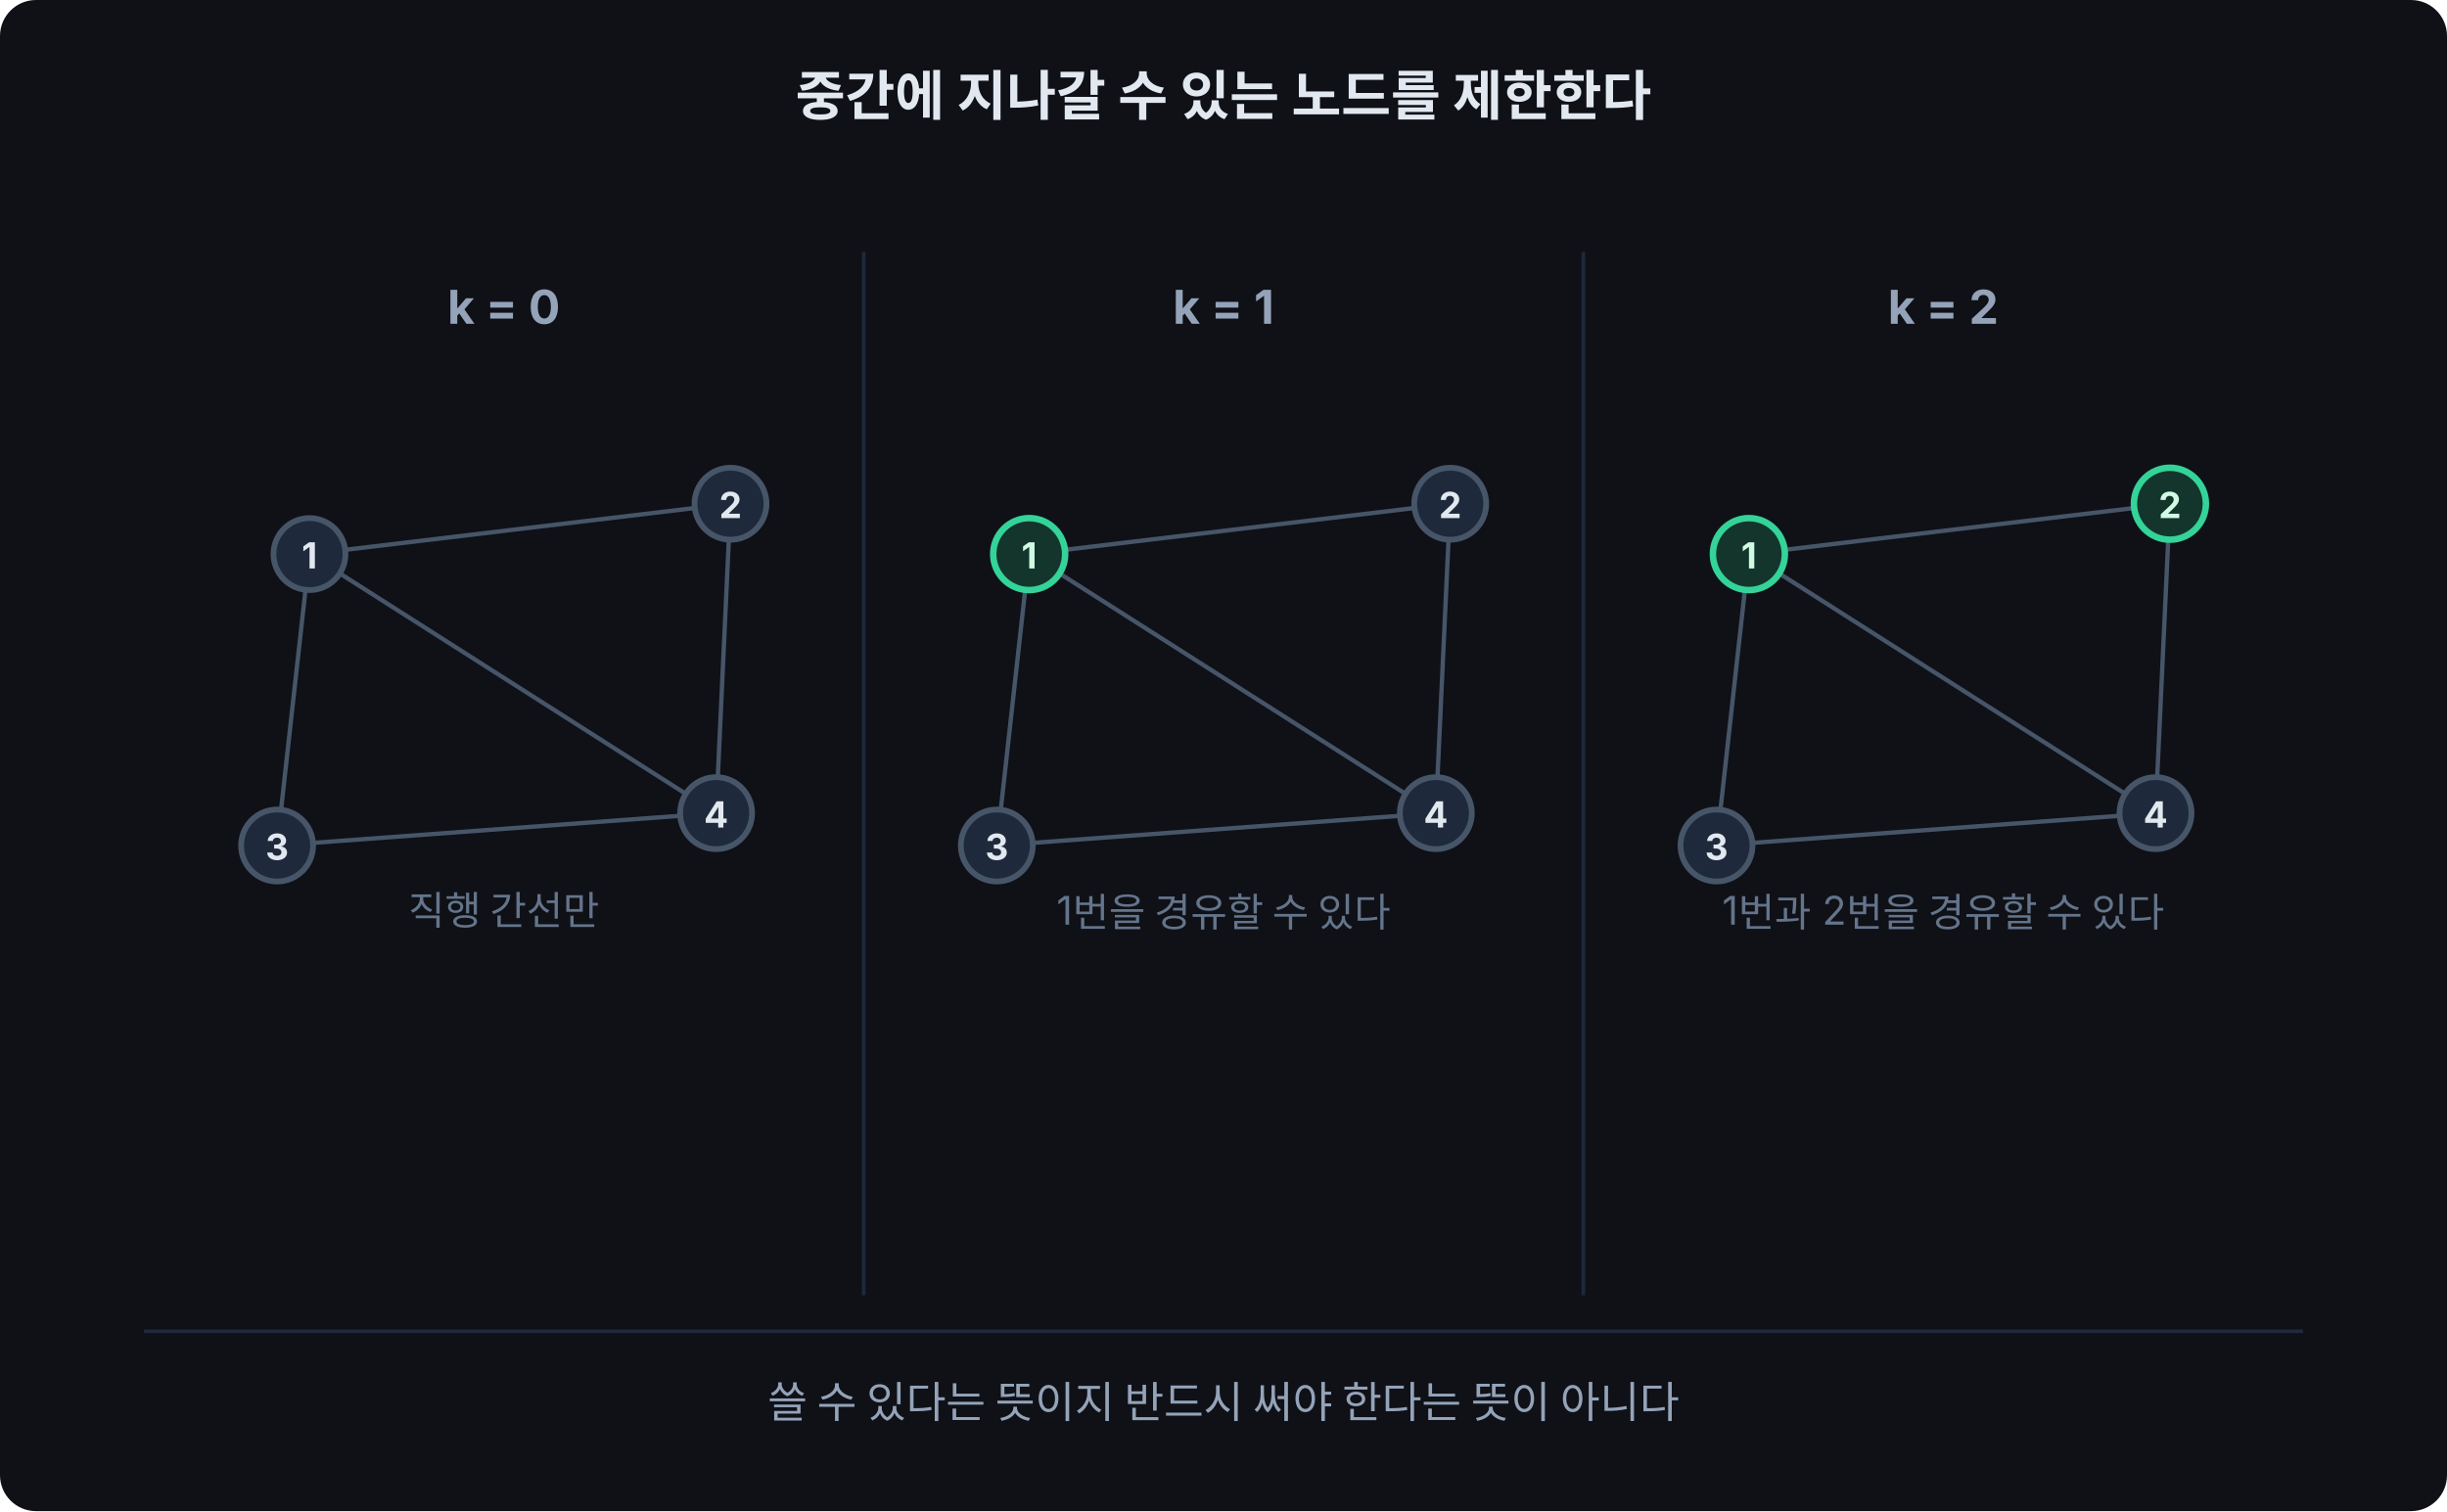
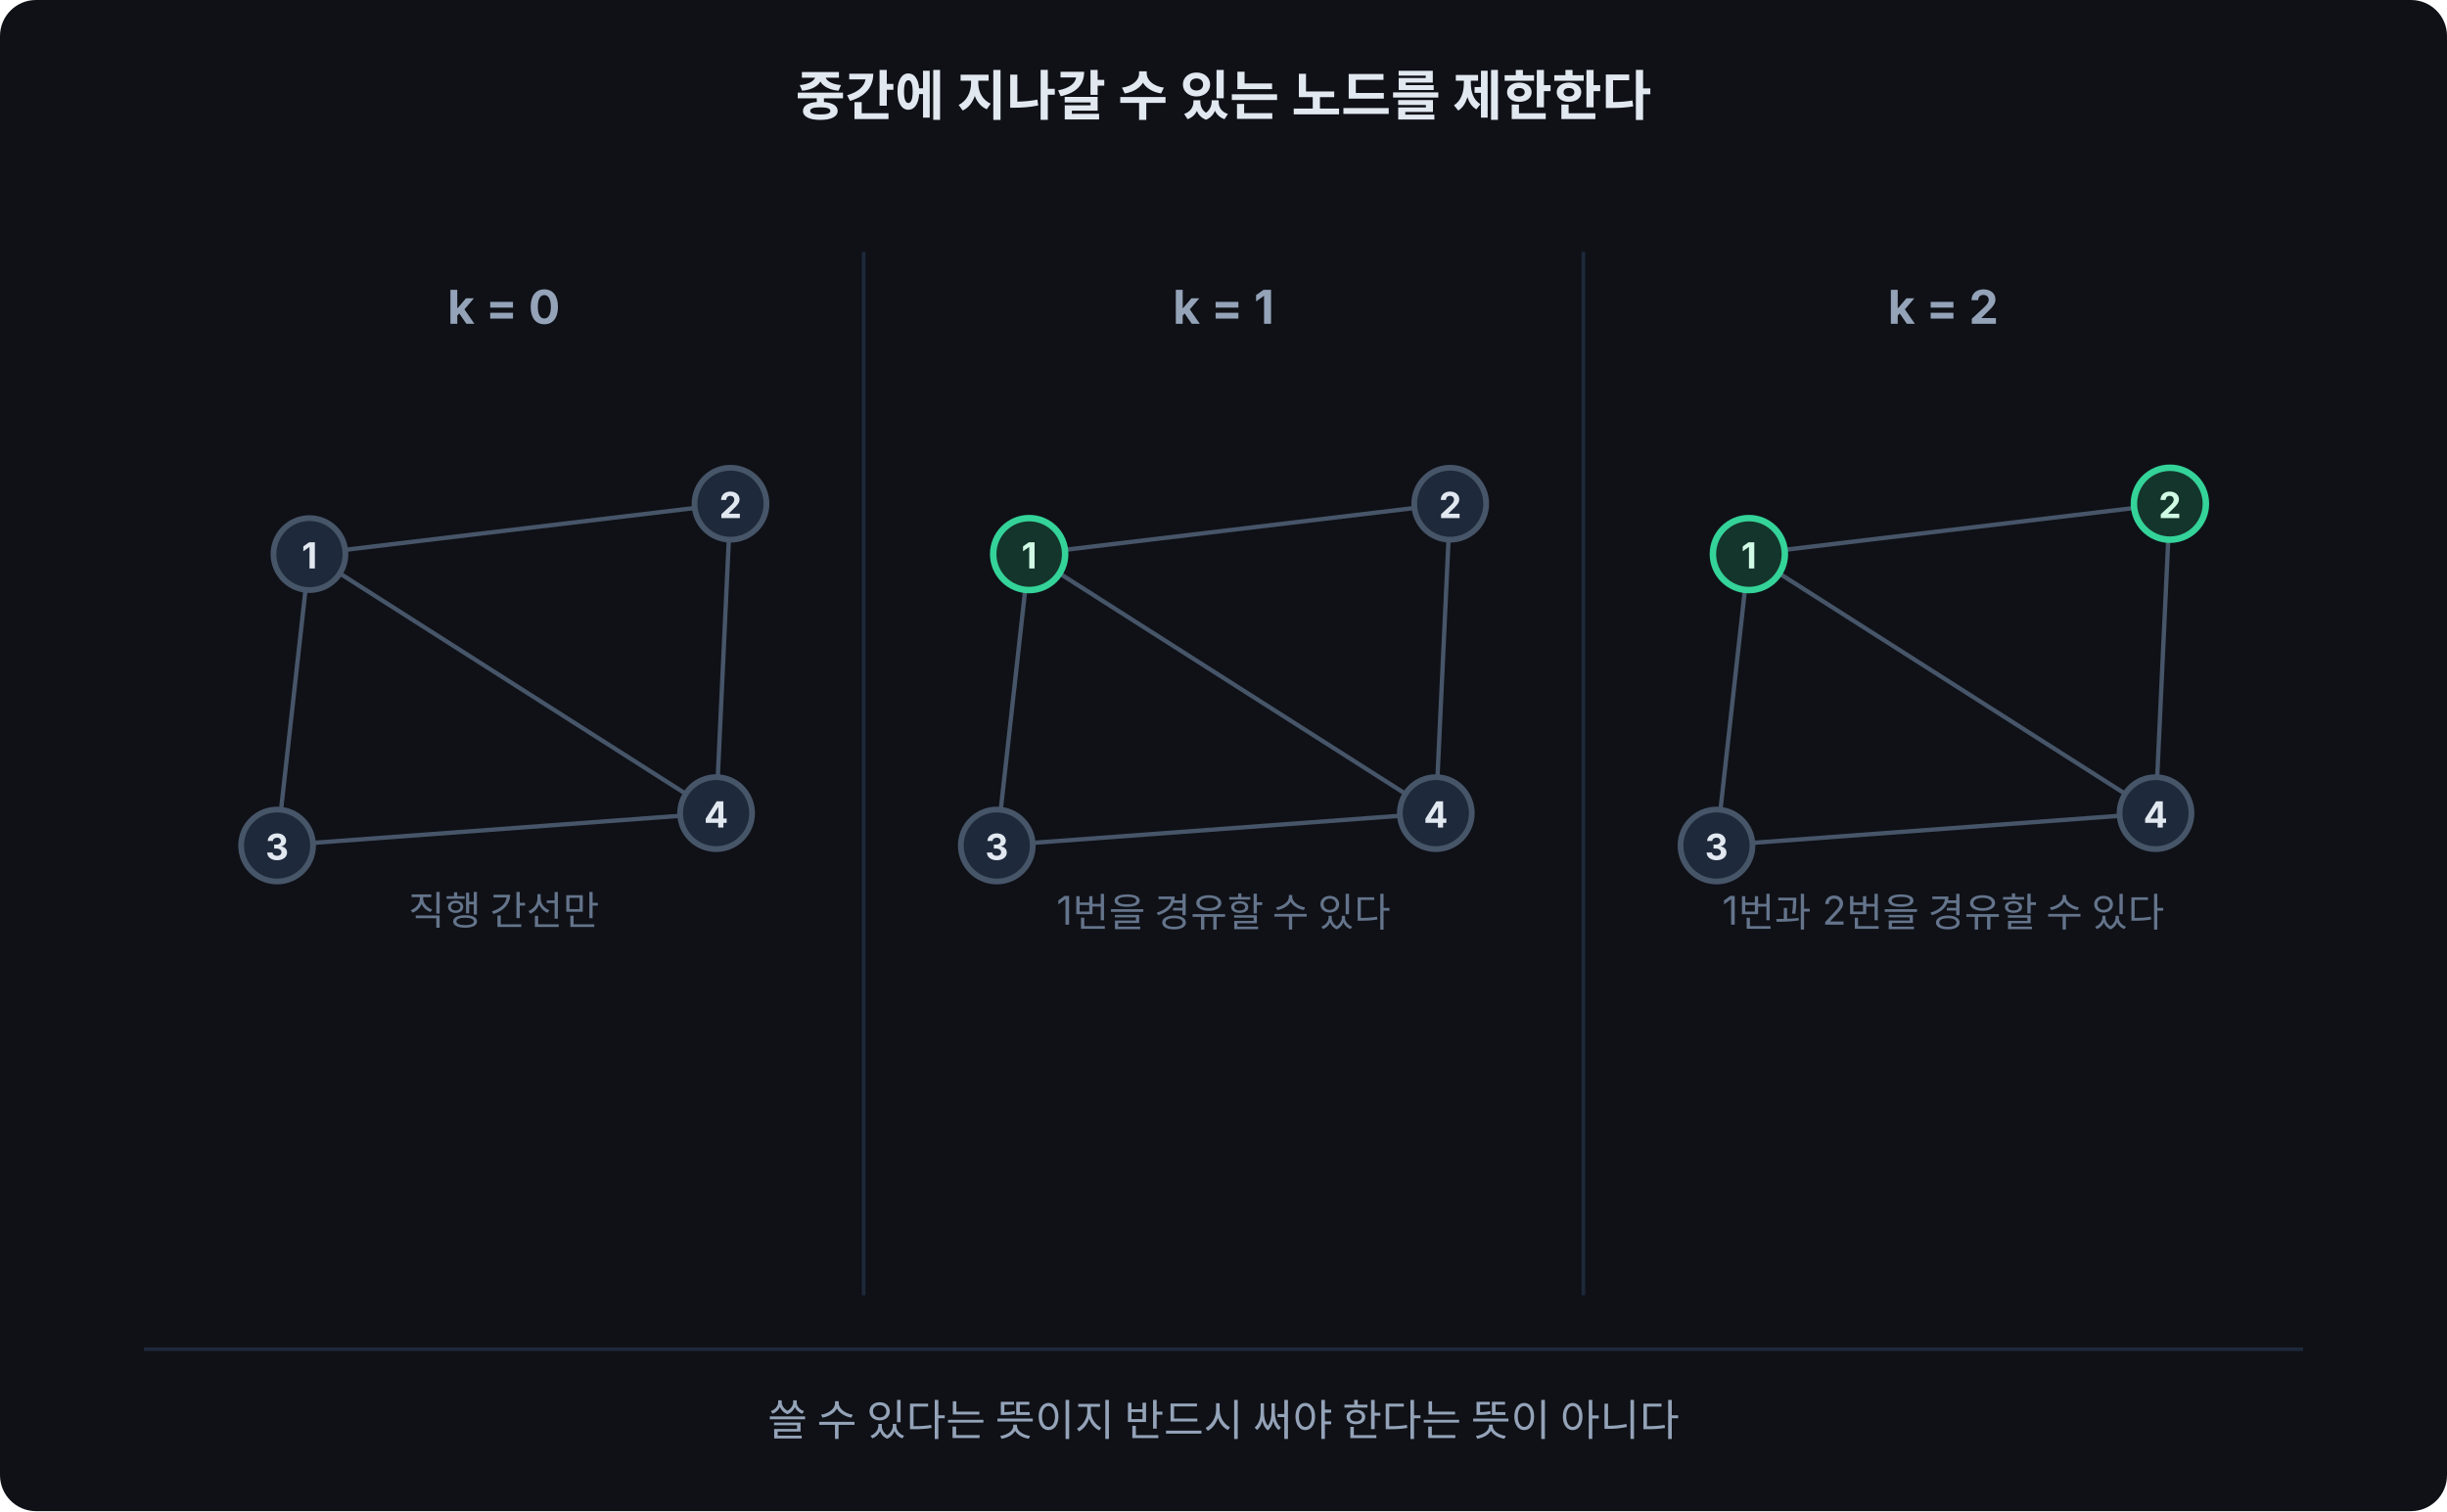
<svg xmlns="http://www.w3.org/2000/svg" viewBox="0 0 680 420" width="1020" height="630" font-family="system-ui,-apple-system,sans-serif">
  <rect width="680" height="420" rx="10" fill="#0f1117" />
  <text x="340" y="32" text-anchor="middle" fill="#e2e8f0" font-size="15" font-weight="600">중간에 지나갈 수 있는 노드를 제한한다</text>
  <line x1="240" y1="70" x2="240" y2="360" stroke="#1e293b" stroke-width="1" />
  <line x1="440" y1="70" x2="440" y2="360" stroke="#1e293b" stroke-width="1" />
  <text x="140" y="90" text-anchor="middle" fill="#94a3b8" font-size="13" font-weight="700">k = 0</text>
  <text x="340" y="90" text-anchor="middle" fill="#94a3b8" font-size="13" font-weight="700">k = 1</text>
  <text x="540" y="90" text-anchor="middle" fill="#94a3b8" font-size="13" font-weight="700">k = 2</text>
  <g>
    <line x1="86" y1="154" x2="203" y2="140" stroke="#475569" stroke-width="1.2" />
    <line x1="86" y1="154" x2="77" y2="235" stroke="#475569" stroke-width="1.2" />
    <line x1="86" y1="154" x2="199" y2="226" stroke="#475569" stroke-width="1.2" />
    <line x1="203" y1="140" x2="199" y2="226" stroke="#475569" stroke-width="1.2" />
    <line x1="77" y1="235" x2="199" y2="226" stroke="#475569" stroke-width="1.2" />
    <circle cx="86" cy="154" r="10" fill="#1e293b" stroke="#475569" stroke-width="1.6" />
    <text x="86" y="158" text-anchor="middle" fill="#e2e8f0" font-size="10" font-weight="700">1</text>
    <circle cx="203" cy="140" r="10" fill="#1e293b" stroke="#475569" stroke-width="1.6" />
    <text x="203" y="144" text-anchor="middle" fill="#e2e8f0" font-size="10" font-weight="700">2</text>
    <circle cx="77" cy="235" r="10" fill="#1e293b" stroke="#475569" stroke-width="1.6" />
    <text x="77" y="239" text-anchor="middle" fill="#e2e8f0" font-size="10" font-weight="700">3</text>
    <circle cx="199" cy="226" r="10" fill="#1e293b" stroke="#475569" stroke-width="1.6" />
    <text x="199" y="230" text-anchor="middle" fill="#e2e8f0" font-size="10" font-weight="700">4</text>
    <text x="140" y="257" text-anchor="middle" fill="#64748b" font-size="11">직행 간선만</text>
  </g>
  <g>
    <line x1="286" y1="154" x2="403" y2="140" stroke="#475569" stroke-width="1.2" />
    <line x1="286" y1="154" x2="277" y2="235" stroke="#475569" stroke-width="1.2" />
    <line x1="286" y1="154" x2="399" y2="226" stroke="#475569" stroke-width="1.2" />
    <line x1="403" y1="140" x2="399" y2="226" stroke="#475569" stroke-width="1.2" />
    <line x1="277" y1="235" x2="399" y2="226" stroke="#475569" stroke-width="1.2" />
    <circle cx="286" cy="154" r="10" fill="#14352b" stroke="#34d399" stroke-width="1.8" />
    <text x="286" y="158" text-anchor="middle" fill="#d1fae5" font-size="10" font-weight="700">1</text>
    <circle cx="403" cy="140" r="10" fill="#1e293b" stroke="#475569" stroke-width="1.6" />
    <text x="403" y="144" text-anchor="middle" fill="#e2e8f0" font-size="10" font-weight="700">2</text>
    <circle cx="277" cy="235" r="10" fill="#1e293b" stroke="#475569" stroke-width="1.6" />
    <text x="277" y="239" text-anchor="middle" fill="#e2e8f0" font-size="10" font-weight="700">3</text>
    <circle cx="399" cy="226" r="10" fill="#1e293b" stroke="#475569" stroke-width="1.6" />
    <text x="399" y="230" text-anchor="middle" fill="#e2e8f0" font-size="10" font-weight="700">4</text>
    <text x="340" y="257" text-anchor="middle" fill="#64748b" font-size="11">1번을 경유할 수 있다</text>
  </g>
  <g>
    <line x1="486" y1="154" x2="603" y2="140" stroke="#475569" stroke-width="1.2" />
    <line x1="486" y1="154" x2="477" y2="235" stroke="#475569" stroke-width="1.2" />
    <line x1="486" y1="154" x2="599" y2="226" stroke="#475569" stroke-width="1.2" />
    <line x1="603" y1="140" x2="599" y2="226" stroke="#475569" stroke-width="1.2" />
    <line x1="477" y1="235" x2="599" y2="226" stroke="#475569" stroke-width="1.2" />
    <circle cx="486" cy="154" r="10" fill="#14352b" stroke="#34d399" stroke-width="1.8" />
    <text x="486" y="158" text-anchor="middle" fill="#d1fae5" font-size="10" font-weight="700">1</text>
    <circle cx="603" cy="140" r="10" fill="#14352b" stroke="#34d399" stroke-width="1.8" />
    <text x="603" y="144" text-anchor="middle" fill="#d1fae5" font-size="10" font-weight="700">2</text>
    <circle cx="477" cy="235" r="10" fill="#1e293b" stroke="#475569" stroke-width="1.6" />
    <text x="477" y="239" text-anchor="middle" fill="#e2e8f0" font-size="10" font-weight="700">3</text>
    <circle cx="599" cy="226" r="10" fill="#1e293b" stroke="#475569" stroke-width="1.6" />
    <text x="599" y="230" text-anchor="middle" fill="#e2e8f0" font-size="10" font-weight="700">4</text>
    <text x="540" y="257" text-anchor="middle" fill="#64748b" font-size="11">1번과 2번을 경유할 수 있다</text>
  </g>
-   <line x1="40" y1="370" x2="640" y2="370" stroke="#1e293b" stroke-width="1" />
-   <text x="340" y="394" text-anchor="middle" fill="#94a3b8" font-size="12">쓸 수 있다는 뜻이지 반드시 써야 한다는 뜻이 아니다</text>
+   <line x1="40" y1="375" x2="640" y2="375" stroke="#1e293b" stroke-width="1" />
+   <text x="340" y="399" text-anchor="middle" fill="#94a3b8" font-size="12">쓸 수 있다는 뜻이지 반드시 써야 한다는 뜻이 아니다</text>
</svg>
